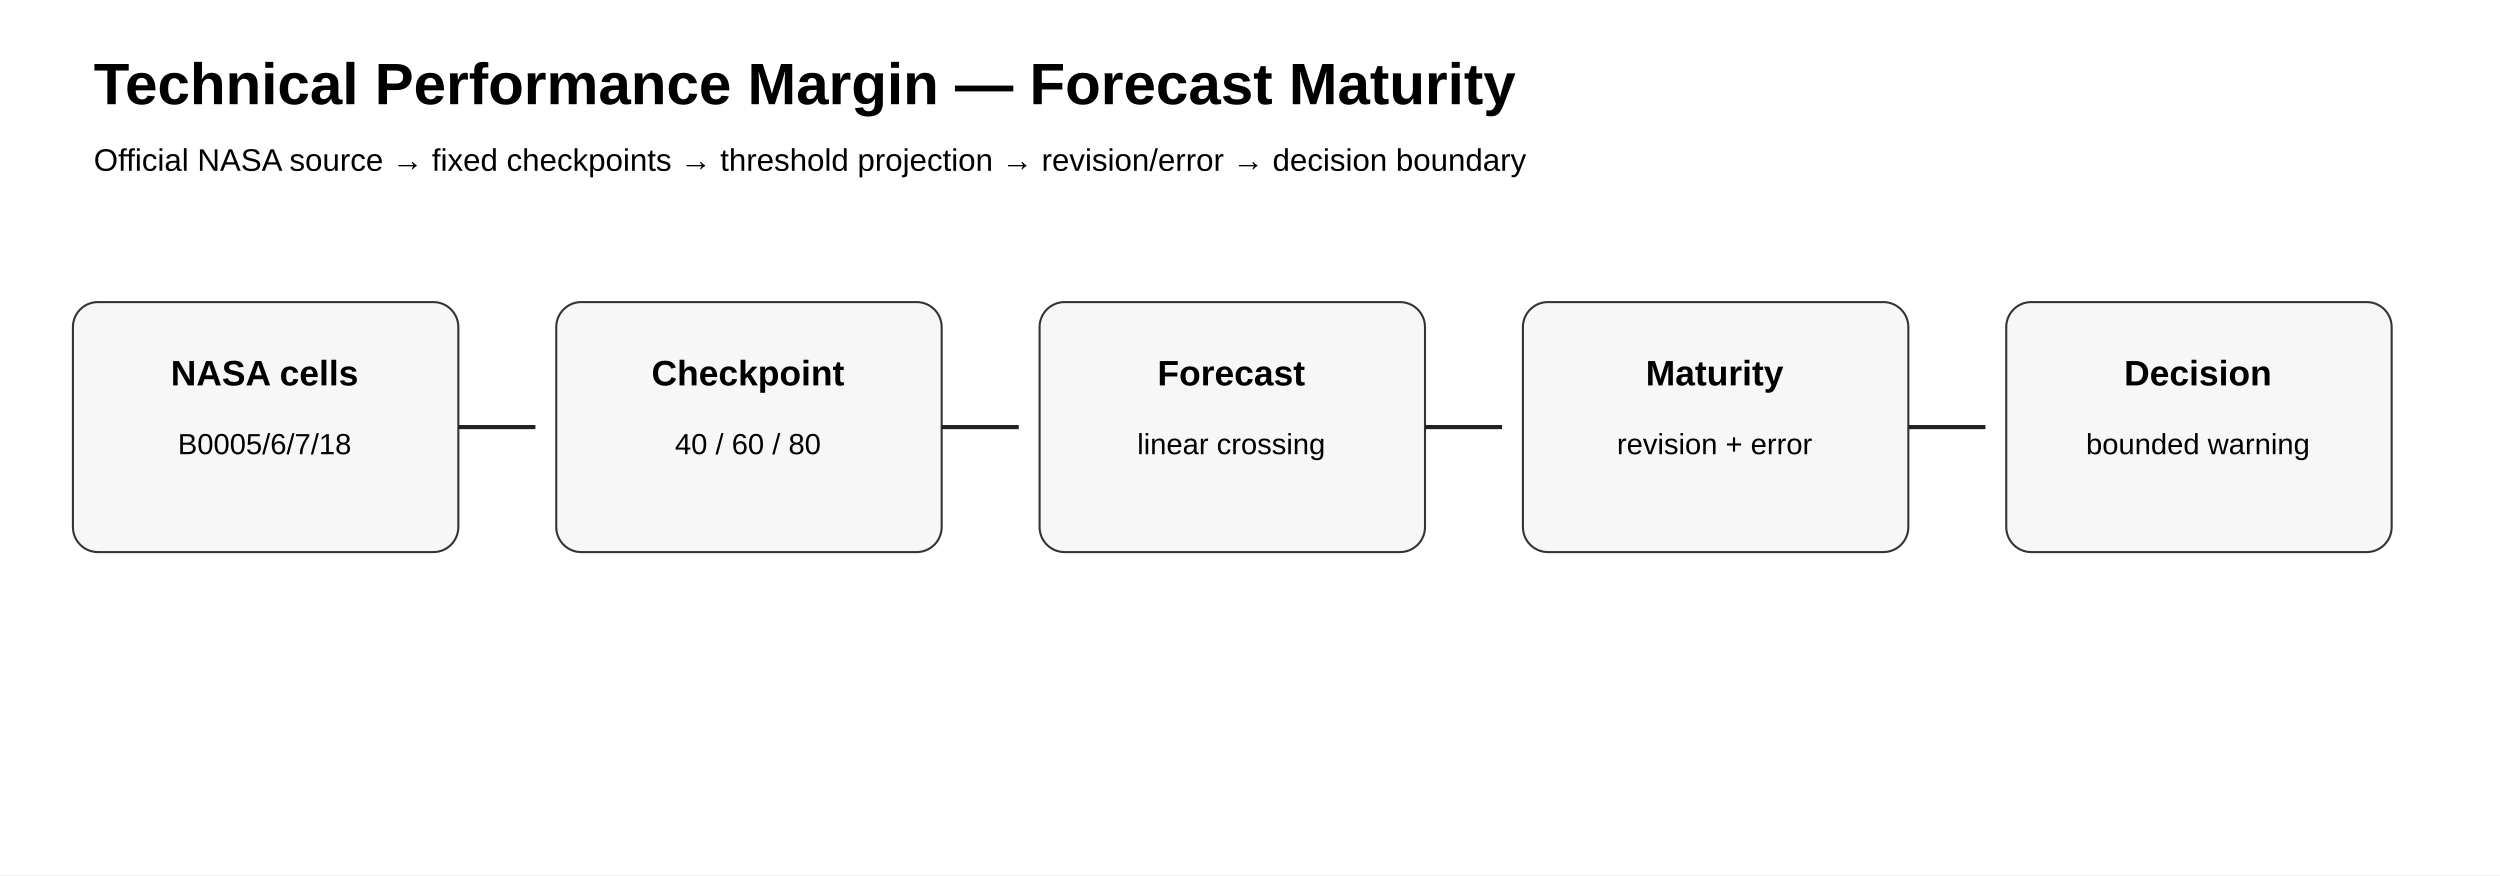
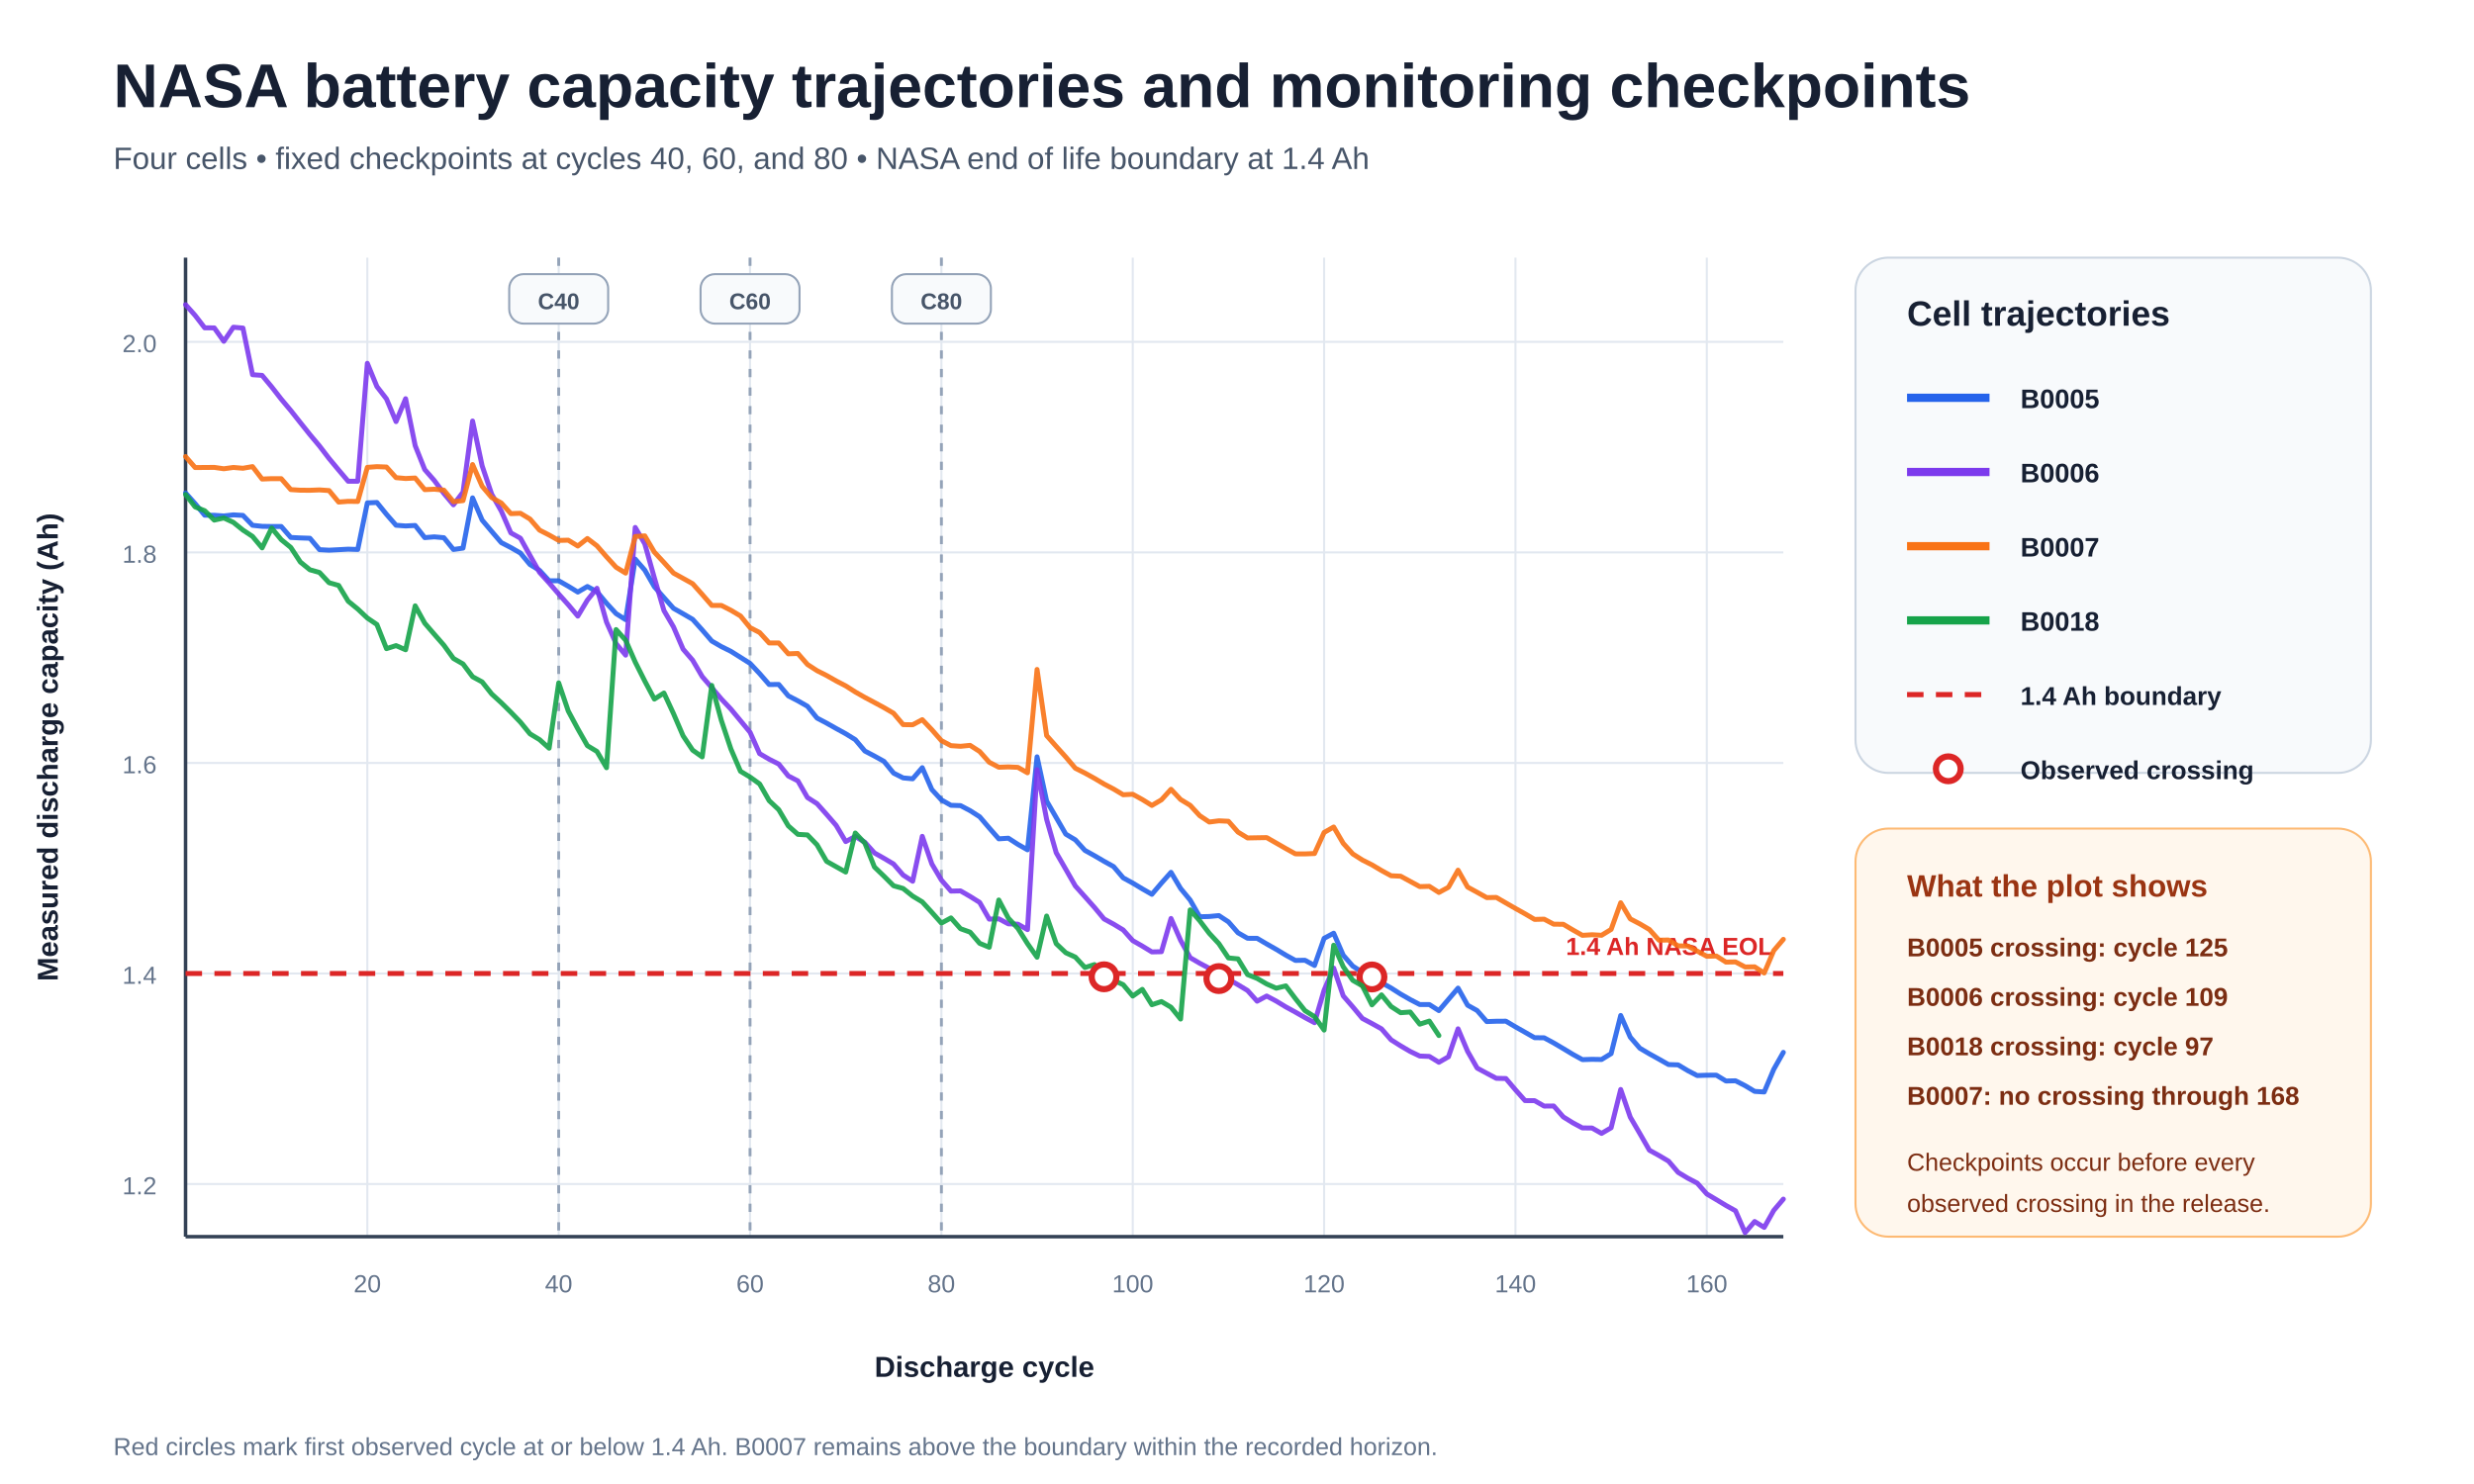
- <svg xmlns="http://www.w3.org/2000/svg" width="1200" height="420" viewBox="0 0 1200 420">
-   <rect width="100%" height="100%" fill="white" />
-   <text x="45" y="50" font-family="Arial, sans-serif" font-size="28" font-weight="700" text-anchor="start">Technical Performance Margin — Forecast Maturity</text>
-   <text x="45" y="82" font-family="Arial, sans-serif" font-size="15" font-weight="400" text-anchor="start">Official NASA source → fixed checkpoints → threshold projection → revision/error → decision boundary</text>
-   <rect x="35" y="145" width="185" height="120" rx="12" fill="#f7f7f7" stroke="#333" />
-   <text x="127" y="185" font-family="Arial, sans-serif" font-size="17" font-weight="700" text-anchor="middle">NASA cells</text>
-   <text x="127" y="218" font-family="Arial, sans-serif" font-size="14" font-weight="400" text-anchor="middle">B0005/6/7/18</text>
-   <line x1="220" y1="205" x2="257" y2="205" stroke="#222" stroke-width="2" />
-   <rect x="267" y="145" width="185" height="120" rx="12" fill="#f7f7f7" stroke="#333" />
-   <text x="359" y="185" font-family="Arial, sans-serif" font-size="17" font-weight="700" text-anchor="middle">Checkpoint</text>
-   <text x="359" y="218" font-family="Arial, sans-serif" font-size="14" font-weight="400" text-anchor="middle">40 / 60 / 80</text>
-   <line x1="452" y1="205" x2="489" y2="205" stroke="#222" stroke-width="2" />
-   <rect x="499" y="145" width="185" height="120" rx="12" fill="#f7f7f7" stroke="#333" />
-   <text x="591" y="185" font-family="Arial, sans-serif" font-size="17" font-weight="700" text-anchor="middle">Forecast</text>
-   <text x="591" y="218" font-family="Arial, sans-serif" font-size="14" font-weight="400" text-anchor="middle">linear crossing</text>
-   <line x1="684" y1="205" x2="721" y2="205" stroke="#222" stroke-width="2" />
-   <rect x="731" y="145" width="185" height="120" rx="12" fill="#f7f7f7" stroke="#333" />
-   <text x="823" y="185" font-family="Arial, sans-serif" font-size="17" font-weight="700" text-anchor="middle">Maturity</text>
-   <text x="823" y="218" font-family="Arial, sans-serif" font-size="14" font-weight="400" text-anchor="middle">revision + error</text>
-   <line x1="916" y1="205" x2="953" y2="205" stroke="#222" stroke-width="2" />
-   <rect x="963" y="145" width="185" height="120" rx="12" fill="#f7f7f7" stroke="#333" />
-   <text x="1055" y="185" font-family="Arial, sans-serif" font-size="17" font-weight="700" text-anchor="middle">Decision</text>
-   <text x="1055" y="218" font-family="Arial, sans-serif" font-size="14" font-weight="400" text-anchor="middle">bounded warning</text>
+ <svg xmlns="http://www.w3.org/2000/svg" width="1200" height="720" viewBox="0 0 1200 720">
+   <rect width="100%" height="100%" fill="#ffffff" />
+   <text x="55" y="52" font-family="Arial, Helvetica, sans-serif" font-size="30" font-weight="700" text-anchor="start" fill="#172033">NASA battery capacity trajectories and monitoring checkpoints</text>
+   <text x="55" y="82" font-family="Arial, Helvetica, sans-serif" font-size="15" font-weight="400" text-anchor="start" fill="#475569">Four cells • fixed checkpoints at cycles 40, 60, and 80 • NASA end of life boundary at 1.4 Ah</text>
+   <line x1="178.174" y1="125" x2="178.174" y2="600" stroke="#e2e8f0" stroke-width="1" />
+   <text x="178.174" y="627" font-family="Arial, Helvetica, sans-serif" font-size="12" font-weight="400" text-anchor="middle" fill="#64748b">20</text>
+   <line x1="270.988" y1="125" x2="270.988" y2="600" stroke="#e2e8f0" stroke-width="1" />
+   <text x="270.988" y="627" font-family="Arial, Helvetica, sans-serif" font-size="12" font-weight="400" text-anchor="middle" fill="#64748b">40</text>
+   <line x1="363.802" y1="125" x2="363.802" y2="600" stroke="#e2e8f0" stroke-width="1" />
+   <text x="363.802" y="627" font-family="Arial, Helvetica, sans-serif" font-size="12" font-weight="400" text-anchor="middle" fill="#64748b">60</text>
+   <line x1="456.617" y1="125" x2="456.617" y2="600" stroke="#e2e8f0" stroke-width="1" />
+   <text x="456.617" y="627" font-family="Arial, Helvetica, sans-serif" font-size="12" font-weight="400" text-anchor="middle" fill="#64748b">80</text>
+   <line x1="549.431" y1="125" x2="549.431" y2="600" stroke="#e2e8f0" stroke-width="1" />
+   <text x="549.431" y="627" font-family="Arial, Helvetica, sans-serif" font-size="12" font-weight="400" text-anchor="middle" fill="#64748b">100</text>
+   <line x1="642.246" y1="125" x2="642.246" y2="600" stroke="#e2e8f0" stroke-width="1" />
+   <text x="642.246" y="627" font-family="Arial, Helvetica, sans-serif" font-size="12" font-weight="400" text-anchor="middle" fill="#64748b">120</text>
+   <line x1="735.06" y1="125" x2="735.06" y2="600" stroke="#e2e8f0" stroke-width="1" />
+   <text x="735.06" y="627" font-family="Arial, Helvetica, sans-serif" font-size="12" font-weight="400" text-anchor="middle" fill="#64748b">140</text>
+   <line x1="827.874" y1="125" x2="827.874" y2="600" stroke="#e2e8f0" stroke-width="1" />
+   <text x="827.874" y="627" font-family="Arial, Helvetica, sans-serif" font-size="12" font-weight="400" text-anchor="middle" fill="#64748b">160</text>
+   <line x1="90" y1="574.462" x2="865" y2="574.462" stroke="#e2e8f0" stroke-width="1" />
+   <text x="76" y="579.462" font-family="Arial, Helvetica, sans-serif" font-size="12" font-weight="400" text-anchor="end" fill="#64748b">1.2</text>
+   <line x1="90" y1="472.312" x2="865" y2="472.312" stroke="#e2e8f0" stroke-width="1" />
+   <text x="76" y="477.312" font-family="Arial, Helvetica, sans-serif" font-size="12" font-weight="400" text-anchor="end" fill="#64748b">1.4</text>
+   <line x1="90" y1="370.161" x2="865" y2="370.161" stroke="#e2e8f0" stroke-width="1" />
+   <text x="76" y="375.161" font-family="Arial, Helvetica, sans-serif" font-size="12" font-weight="400" text-anchor="end" fill="#64748b">1.6</text>
+   <line x1="90" y1="268.011" x2="865" y2="268.011" stroke="#e2e8f0" stroke-width="1" />
+   <text x="76" y="273.011" font-family="Arial, Helvetica, sans-serif" font-size="12" font-weight="400" text-anchor="end" fill="#64748b">1.8</text>
+   <line x1="90" y1="165.86" x2="865" y2="165.86" stroke="#e2e8f0" stroke-width="1" />
+   <text x="76" y="170.86" font-family="Arial, Helvetica, sans-serif" font-size="12" font-weight="400" text-anchor="end" fill="#64748b">2.0</text>
+   <line x1="90" y1="600" x2="865" y2="600" stroke="#334155" stroke-width="1.7" />
+   <line x1="90" y1="125" x2="90" y2="600" stroke="#334155" stroke-width="1.7" />
+   <line x1="90" y1="472.312" x2="865" y2="472.312" stroke="#dc2626" stroke-width="2.4" stroke-dasharray="8 6" />
+   <text x="860" y="463.312" font-family="Arial, Helvetica, sans-serif" font-size="12" font-weight="700" text-anchor="end" fill="#dc2626">1.4 Ah NASA EOL</text>
+   <line x1="270.988" y1="125" x2="270.988" y2="600" stroke="#94a3b8" stroke-width="1.4" stroke-dasharray="4 5" />
+   <rect x="246.988" y="133" width="48" height="24" rx="7" fill="#f8fafc" stroke="#94a3b8" />
+   <text x="270.988" y="150" font-family="Arial, Helvetica, sans-serif" font-size="11" font-weight="700" text-anchor="middle" fill="#475569">C40</text>
+   <line x1="363.802" y1="125" x2="363.802" y2="600" stroke="#94a3b8" stroke-width="1.4" stroke-dasharray="4 5" />
+   <rect x="339.802" y="133" width="48" height="24" rx="7" fill="#f8fafc" stroke="#94a3b8" />
+   <text x="363.802" y="150" font-family="Arial, Helvetica, sans-serif" font-size="11" font-weight="700" text-anchor="middle" fill="#475569">C60</text>
+   <line x1="456.617" y1="125" x2="456.617" y2="600" stroke="#94a3b8" stroke-width="1.4" stroke-dasharray="4 5" />
+   <rect x="432.617" y="133" width="48" height="24" rx="7" fill="#f8fafc" stroke="#94a3b8" />
+   <text x="456.617" y="150" font-family="Arial, Helvetica, sans-serif" font-size="11" font-weight="700" text-anchor="middle" fill="#475569">C80</text>
+   <polyline points="90.00,239.16 94.64,244.35 99.28,249.96 103.92,250.00 108.56,250.32 113.20,249.80 117.84,250.06 122.49,254.86 127.13,255.36 131.77,255.44 136.41,255.44 141.05,260.76 145.69,260.99 150.33,261.15 154.97,266.68 159.61,266.93 164.25,266.69 168.89,266.44 173.53,266.59 178.17,243.99 182.81,243.79 187.46,249.53 192.10,254.84 196.74,255.18 201.38,254.94 206.02,260.84 210.66,260.47 215.30,260.88 219.94,266.60 224.58,265.93 229.22,241.55 233.86,252.33 238.50,257.84 243.14,263.26 247.78,265.66 252.43,268.33 257.07,273.91 261.71,276.73 266.35,281.78 270.99,281.78 275.63,284.42 280.27,287.26 284.91,284.55 289.55,287.08 294.19,292.66 298.83,297.71 303.47,300.65 308.11,271.27 312.75,276.60 317.40,284.68 322.04,289.96 326.68,295.15 331.32,297.78 335.96,300.48 340.60,305.64 345.24,311.01 349.88,313.71 354.52,316.01 359.16,318.93 363.80,321.85 368.44,326.80 373.08,332.12 377.72,332.07 382.37,337.62 387.01,340.02 391.65,342.66 396.29,348.38 400.93,350.83 405.57,353.44 410.21,355.99 414.85,358.86 419.49,364.38 424.13,366.81 428.77,369.39 433.41,375.08 438.05,377.42 442.69,377.85 447.34,372.45 451.98,383.07 456.62,388.09 461.26,390.71 465.90,390.86 470.54,393.30 475.18,396.27 479.82,401.71 484.46,406.98 489.10,406.67 493.74,409.67 498.38,412.31 503.02,367.19 507.66,388.63 512.31,396.67 516.95,404.70 521.59,407.47 526.23,412.58 530.87,415.16 535.51,417.88 540.15,420.45 544.79,425.91 549.43,428.45 554.07,431.24 558.71,433.90 563.35,428.44 567.99,423.23 572.63,431.04 577.28,436.68 581.92,444.78 586.56,444.66 591.20,444.21 595.84,447.26 600.48,452.56 605.12,455.23 609.76,455.25 614.40,457.98 619.04,460.61 623.68,463.41 628.32,465.97 632.96,465.89 637.60,468.43 642.25,455.26 646.89,452.77 651.53,463.45 656.17,468.75 660.81,471.70 665.45,474.00 670.09,476.76 674.73,479.35 679.37,482.30 684.01,484.96 688.65,487.37 693.29,487.37 697.93,490.32 702.57,484.88 707.22,479.41 711.86,487.71 716.50,490.30 721.14,495.64 725.78,495.48 730.42,495.45 735.06,498.20 739.70,500.82 744.34,503.47 748.98,503.51 753.62,506.02 758.26,508.76 762.90,511.55 767.54,514.11 772.19,513.96 776.83,514.04 781.47,511.19 786.11,492.68 790.75,503.20 795.39,508.56 800.03,511.30 804.67,513.87 809.31,516.50 813.95,516.64 818.59,519.41 823.23,521.84 827.87,521.67 832.51,521.65 837.16,524.47 841.80,524.37 846.44,526.73 851.08,529.51 855.72,529.80 860.36,518.78 865.00,510.58" fill="none" stroke="#2563eb" stroke-width="2.4" stroke-opacity="0.9" stroke-linejoin="round" stroke-linecap="round" />
+   <circle cx="665.449" cy="473.997" r="6" fill="#fff" stroke="#dc2626" stroke-width="3" />
+   <polyline points="90.00,147.81 94.64,153.02 99.28,159.05 103.92,159.08 108.56,165.59 113.20,158.76 117.84,159.17 122.49,181.80 127.13,182.12 131.77,187.70 136.41,193.65 141.05,199.19 145.69,205.05 150.33,210.86 154.97,216.39 159.61,222.45 164.25,228.03 168.89,233.50 173.53,233.49 178.17,176.27 182.81,187.54 187.46,193.54 192.10,204.55 196.74,193.45 201.38,216.22 206.02,227.83 210.66,233.12 215.30,239.40 219.94,244.92 224.58,238.78 229.22,204.28 233.86,226.01 238.50,239.78 243.14,247.96 247.78,258.54 252.43,261.13 257.07,269.49 261.71,277.71 266.35,282.82 270.99,288.20 275.63,293.40 280.27,298.92 284.91,291.16 289.55,285.41 294.19,301.83 298.83,312.28 303.47,317.86 308.11,255.90 312.75,263.86 317.40,280.39 322.04,296.23 326.68,304.17 331.32,314.94 335.96,320.31 340.60,328.25 345.24,333.65 349.88,339.13 354.52,344.05 359.16,349.66 363.80,355.25 368.44,365.64 373.08,368.36 377.72,370.69 382.37,376.48 387.01,378.86 391.65,386.95 396.29,389.90 400.93,395.10 405.57,400.46 410.21,408.31 414.85,405.83 419.49,408.64 424.13,413.81 428.77,416.44 433.41,419.19 438.05,424.55 442.69,427.55 447.34,405.77 451.98,419.15 456.62,426.98 461.26,432.33 465.90,432.24 470.54,434.92 475.18,437.83 479.82,445.94 484.46,445.79 489.10,448.23 493.74,448.38 498.38,451.03 503.02,373.44 507.66,397.54 512.31,413.73 516.95,421.76 521.59,429.86 526.23,435.04 530.87,440.26 535.51,445.84 540.15,448.37 544.79,451.18 549.43,456.37 554.07,459.02 558.71,461.85 563.35,461.74 567.99,445.62 572.63,456.19 577.28,464.64 581.92,467.34 586.56,469.80 591.20,474.78 595.84,475.10 600.48,477.77 605.12,480.57 609.76,485.75 614.40,483.24 619.04,485.71 623.68,488.52 628.32,491.06 632.96,493.71 637.60,496.18 642.25,480.40 646.89,469.68 651.53,483.18 656.17,488.52 660.81,494.11 665.45,496.58 670.09,499.17 674.73,504.49 679.37,507.43 684.01,510.14 688.65,512.37 693.29,512.55 697.93,515.39 702.57,512.71 707.22,499.16 711.86,510.10 716.50,518.22 721.14,520.72 725.78,523.18 730.42,523.27 735.06,528.75 739.70,533.98 744.34,534.01 748.98,536.65 753.62,536.60 758.26,541.89 762.90,544.77 767.54,547.26 772.19,547.27 776.83,549.90 781.47,547.17 786.11,528.59 790.75,542.01 795.39,549.96 800.03,558.06 804.67,560.61 809.31,563.36 813.95,568.79 818.59,571.59 823.23,574.01 827.87,579.27 832.51,582.03 837.16,584.85 841.80,587.44 846.44,598.05 851.08,592.64 855.72,595.51 860.36,587.24 865.00,581.78" fill="none" stroke="#7c3aed" stroke-width="2.4" stroke-opacity="0.9" stroke-linejoin="round" stroke-linecap="round" />
+   <circle cx="591.198" cy="474.782" r="6" fill="#fff" stroke="#dc2626" stroke-width="3" />
+   <polyline points="90.00,221.51 94.64,226.83 99.28,226.81 103.92,226.76 108.56,227.43 113.20,226.79 117.84,227.18 122.49,226.38 127.13,232.42 131.77,232.23 136.41,232.24 141.05,237.54 145.69,237.84 150.33,237.87 154.97,237.69 159.61,238.01 164.25,243.59 168.89,243.23 173.53,243.30 178.17,226.75 182.81,226.40 187.46,226.59 192.10,231.74 196.74,232.16 201.38,231.92 206.02,237.56 210.66,237.35 215.30,237.79 219.94,243.42 224.58,242.88 229.22,225.38 233.86,235.92 238.50,241.41 243.14,244.03 247.78,249.20 252.43,249.03 257.07,251.83 261.71,257.21 266.35,259.58 270.99,262.20 275.63,262.08 280.27,264.92 284.91,261.27 289.55,264.81 294.19,270.14 298.83,275.22 303.47,278.06 308.11,260.31 312.75,259.99 317.40,267.89 322.04,272.89 326.68,278.05 331.32,280.61 335.96,283.20 340.60,288.40 345.24,293.73 349.88,293.73 354.52,296.09 359.16,298.84 363.80,304.50 368.44,306.88 373.08,311.95 377.72,311.95 382.37,317.22 387.01,317.04 391.65,322.37 396.29,325.39 400.93,327.73 405.57,330.36 410.21,332.77 414.85,335.72 419.49,338.36 424.13,340.83 428.77,343.33 433.41,346.04 438.05,351.56 442.69,351.64 447.34,349.16 451.98,354.04 456.62,359.33 461.26,361.77 465.90,362.08 470.54,361.62 475.18,364.61 479.82,369.82 484.46,372.25 489.10,372.09 493.74,372.30 498.38,374.94 503.02,324.80 507.66,356.88 512.31,362.12 516.95,367.27 521.59,372.73 526.23,375.06 530.87,377.64 535.51,380.39 540.15,382.82 544.79,385.59 549.43,385.35 554.07,387.91 558.71,390.78 563.35,388.05 567.99,382.94 572.63,387.89 577.28,390.72 581.92,395.75 586.56,398.83 591.20,398.24 595.84,398.46 600.48,403.71 605.12,406.55 609.76,406.46 614.40,406.38 619.04,409.03 623.68,411.70 628.32,414.27 632.96,414.29 637.60,414.11 642.25,403.89 646.89,401.25 651.53,409.17 656.17,414.30 660.81,417.26 665.45,419.60 670.09,422.35 674.73,424.89 679.37,425.11 684.01,427.63 688.65,430.16 693.29,430.03 697.93,433.00 702.57,430.48 707.22,422.19 711.86,430.39 716.50,432.92 721.14,435.50 725.78,435.41 730.42,438.09 735.06,440.76 739.70,443.35 744.34,446.08 748.98,445.95 753.62,448.40 758.26,448.43 762.90,451.18 767.54,453.80 772.19,453.51 776.83,453.77 781.47,450.93 786.11,437.99 790.75,445.82 795.39,448.24 800.03,450.97 804.67,456.16 809.31,456.07 813.95,458.90 818.59,458.99 823.23,461.45 827.87,463.97 832.51,463.84 837.16,466.78 841.80,466.70 846.44,469.16 851.08,469.08 855.72,472.08 860.36,461.18 865.00,455.74" fill="none" stroke="#f97316" stroke-width="2.4" stroke-opacity="0.9" stroke-linejoin="round" stroke-linecap="round" />
+   <polyline points="90.00,239.92 94.64,245.95 99.28,247.78 103.92,252.34 108.56,251.31 113.20,253.44 117.84,257.18 122.49,260.26 127.13,265.82 131.77,256.21 136.41,261.82 141.05,265.61 145.69,272.69 150.33,276.45 154.97,277.75 159.61,282.72 164.25,284.03 168.89,291.69 173.53,295.48 178.17,299.85 182.81,302.99 187.46,314.70 192.10,313.23 196.74,315.25 201.38,293.94 206.02,302.35 210.66,307.73 215.30,313.04 219.94,319.46 224.58,322.13 229.22,328.33 233.86,330.85 238.50,336.70 243.14,340.95 247.78,345.53 252.43,350.36 257.07,356.04 261.71,358.85 266.35,363.01 270.99,331.32 275.63,344.98 280.27,353.62 284.91,361.78 289.55,364.59 294.19,372.48 298.83,305.45 303.47,310.62 308.11,321.22 312.75,330.44 317.40,339.18 322.04,336.24 326.68,346.24 331.32,357.00 335.96,363.95 340.60,367.23 345.24,332.55 349.88,349.51 354.52,363.39 359.16,374.20 363.80,377.00 368.44,380.34 373.08,388.46 377.72,392.83 382.37,400.70 387.01,404.81 391.65,405.08 396.29,409.87 400.93,417.90 405.57,420.51 410.21,423.10 414.85,404.16 419.49,409.06 424.13,420.63 428.77,425.11 433.41,429.75 438.05,431.07 442.69,434.77 447.34,437.57 451.98,442.64 456.62,447.86 461.26,445.35 465.90,450.59 470.54,452.25 475.18,457.68 479.82,459.59 484.46,436.66 489.10,445.46 493.74,450.43 498.38,457.82 503.02,464.42 507.66,444.44 512.31,457.85 516.95,462.25 521.59,464.36 526.23,469.41 530.87,468.00 535.51,473.92 540.15,475.60 544.79,477.74 549.43,483.26 554.07,480.02 558.71,487.47 563.35,485.93 567.99,488.68 572.63,494.42 577.28,441.45 581.92,446.72 586.56,452.83 591.20,457.82 595.84,464.76 600.48,465.22 605.12,472.86 609.76,474.70 614.40,477.40 619.04,479.45 623.68,478.33 628.32,484.48 632.96,490.33 637.60,493.26 642.25,499.77 646.89,458.60 651.53,469.02 656.17,475.64 660.81,478.31 665.45,487.54 670.09,482.68 674.73,488.32 679.37,491.34 684.01,491.00 688.65,496.90 693.29,495.40 697.93,502.42" fill="none" stroke="#16a34a" stroke-width="2.4" stroke-opacity="0.9" stroke-linejoin="round" stroke-linecap="round" />
+   <circle cx="535.509" cy="473.918" r="6" fill="#fff" stroke="#dc2626" stroke-width="3" />
+   <text x="477.5" y="668" font-family="Arial, Helvetica, sans-serif" font-size="14" font-weight="600" text-anchor="middle" fill="#172033">Discharge cycle</text>
+   <text x="28" y="362.5" transform="rotate(-90 28 362.5)" font-family="Arial, Helvetica, sans-serif" font-size="14" font-weight="600" text-anchor="middle" fill="#172033">Measured discharge capacity (Ah)</text>
+   <rect x="900" y="125" width="250" height="250" rx="16" fill="#f8fafc" stroke="#cbd5e1" />
+   <text x="925" y="158" font-family="Arial, Helvetica, sans-serif" font-size="17" font-weight="700" text-anchor="start" fill="#172033">Cell trajectories</text>
+   <line x1="925" y1="193" x2="965" y2="193" stroke="#2563eb" stroke-width="4" />
+   <text x="980" y="198" font-family="Arial, Helvetica, sans-serif" font-size="13" font-weight="700" text-anchor="start" fill="#172033">B0005</text>
+   <line x1="925" y1="229" x2="965" y2="229" stroke="#7c3aed" stroke-width="4" />
+   <text x="980" y="234" font-family="Arial, Helvetica, sans-serif" font-size="13" font-weight="700" text-anchor="start" fill="#172033">B0006</text>
+   <line x1="925" y1="265" x2="965" y2="265" stroke="#f97316" stroke-width="4" />
+   <text x="980" y="270" font-family="Arial, Helvetica, sans-serif" font-size="13" font-weight="700" text-anchor="start" fill="#172033">B0007</text>
+   <line x1="925" y1="301" x2="965" y2="301" stroke="#16a34a" stroke-width="4" />
+   <text x="980" y="306" font-family="Arial, Helvetica, sans-serif" font-size="13" font-weight="700" text-anchor="start" fill="#172033">B0018</text>
+   <line x1="925" y1="337" x2="965" y2="337" stroke="#dc2626" stroke-width="2.5" stroke-dasharray="8 6" />
+   <text x="980" y="342" font-family="Arial, Helvetica, sans-serif" font-size="12.5" font-weight="600" text-anchor="start" fill="#172033">1.4 Ah boundary</text>
+   <circle cx="945" cy="373" r="6" fill="#fff" stroke="#dc2626" stroke-width="3" />
+   <text x="980" y="378" font-family="Arial, Helvetica, sans-serif" font-size="12.5" font-weight="600" text-anchor="start" fill="#172033">Observed crossing</text>
+   <rect x="900" y="402" width="250" height="198" rx="16" fill="#fff7ed" stroke="#fdba74" />
+   <text x="925" y="435" font-family="Arial, Helvetica, sans-serif" font-size="15" font-weight="700" text-anchor="start" fill="#9a3412">What the plot shows</text>
+   <text x="925" y="464" font-family="Arial, Helvetica, sans-serif" font-size="12.5" font-weight="600" text-anchor="start" fill="#7c2d12">B0005 crossing: cycle 125</text>
+   <text x="925" y="488" font-family="Arial, Helvetica, sans-serif" font-size="12.5" font-weight="600" text-anchor="start" fill="#7c2d12">B0006 crossing: cycle 109</text>
+   <text x="925" y="512" font-family="Arial, Helvetica, sans-serif" font-size="12.5" font-weight="600" text-anchor="start" fill="#7c2d12">B0018 crossing: cycle 97</text>
+   <text x="925" y="536" font-family="Arial, Helvetica, sans-serif" font-size="12.5" font-weight="600" text-anchor="start" fill="#7c2d12">B0007: no crossing through 168</text>
+   <text x="925" y="568" font-family="Arial, Helvetica, sans-serif" font-size="12" font-weight="400" text-anchor="start" fill="#7c2d12">Checkpoints occur before every</text>
+   <text x="925" y="588" font-family="Arial, Helvetica, sans-serif" font-size="12" font-weight="400" text-anchor="start" fill="#7c2d12">observed crossing in the release.</text>
+   <text x="55" y="706" font-family="Arial, Helvetica, sans-serif" font-size="12" font-weight="400" text-anchor="start" fill="#64748b">Red circles mark first observed cycle at or below 1.4 Ah. B0007 remains above the boundary within the recorded horizon.</text>
</svg>
